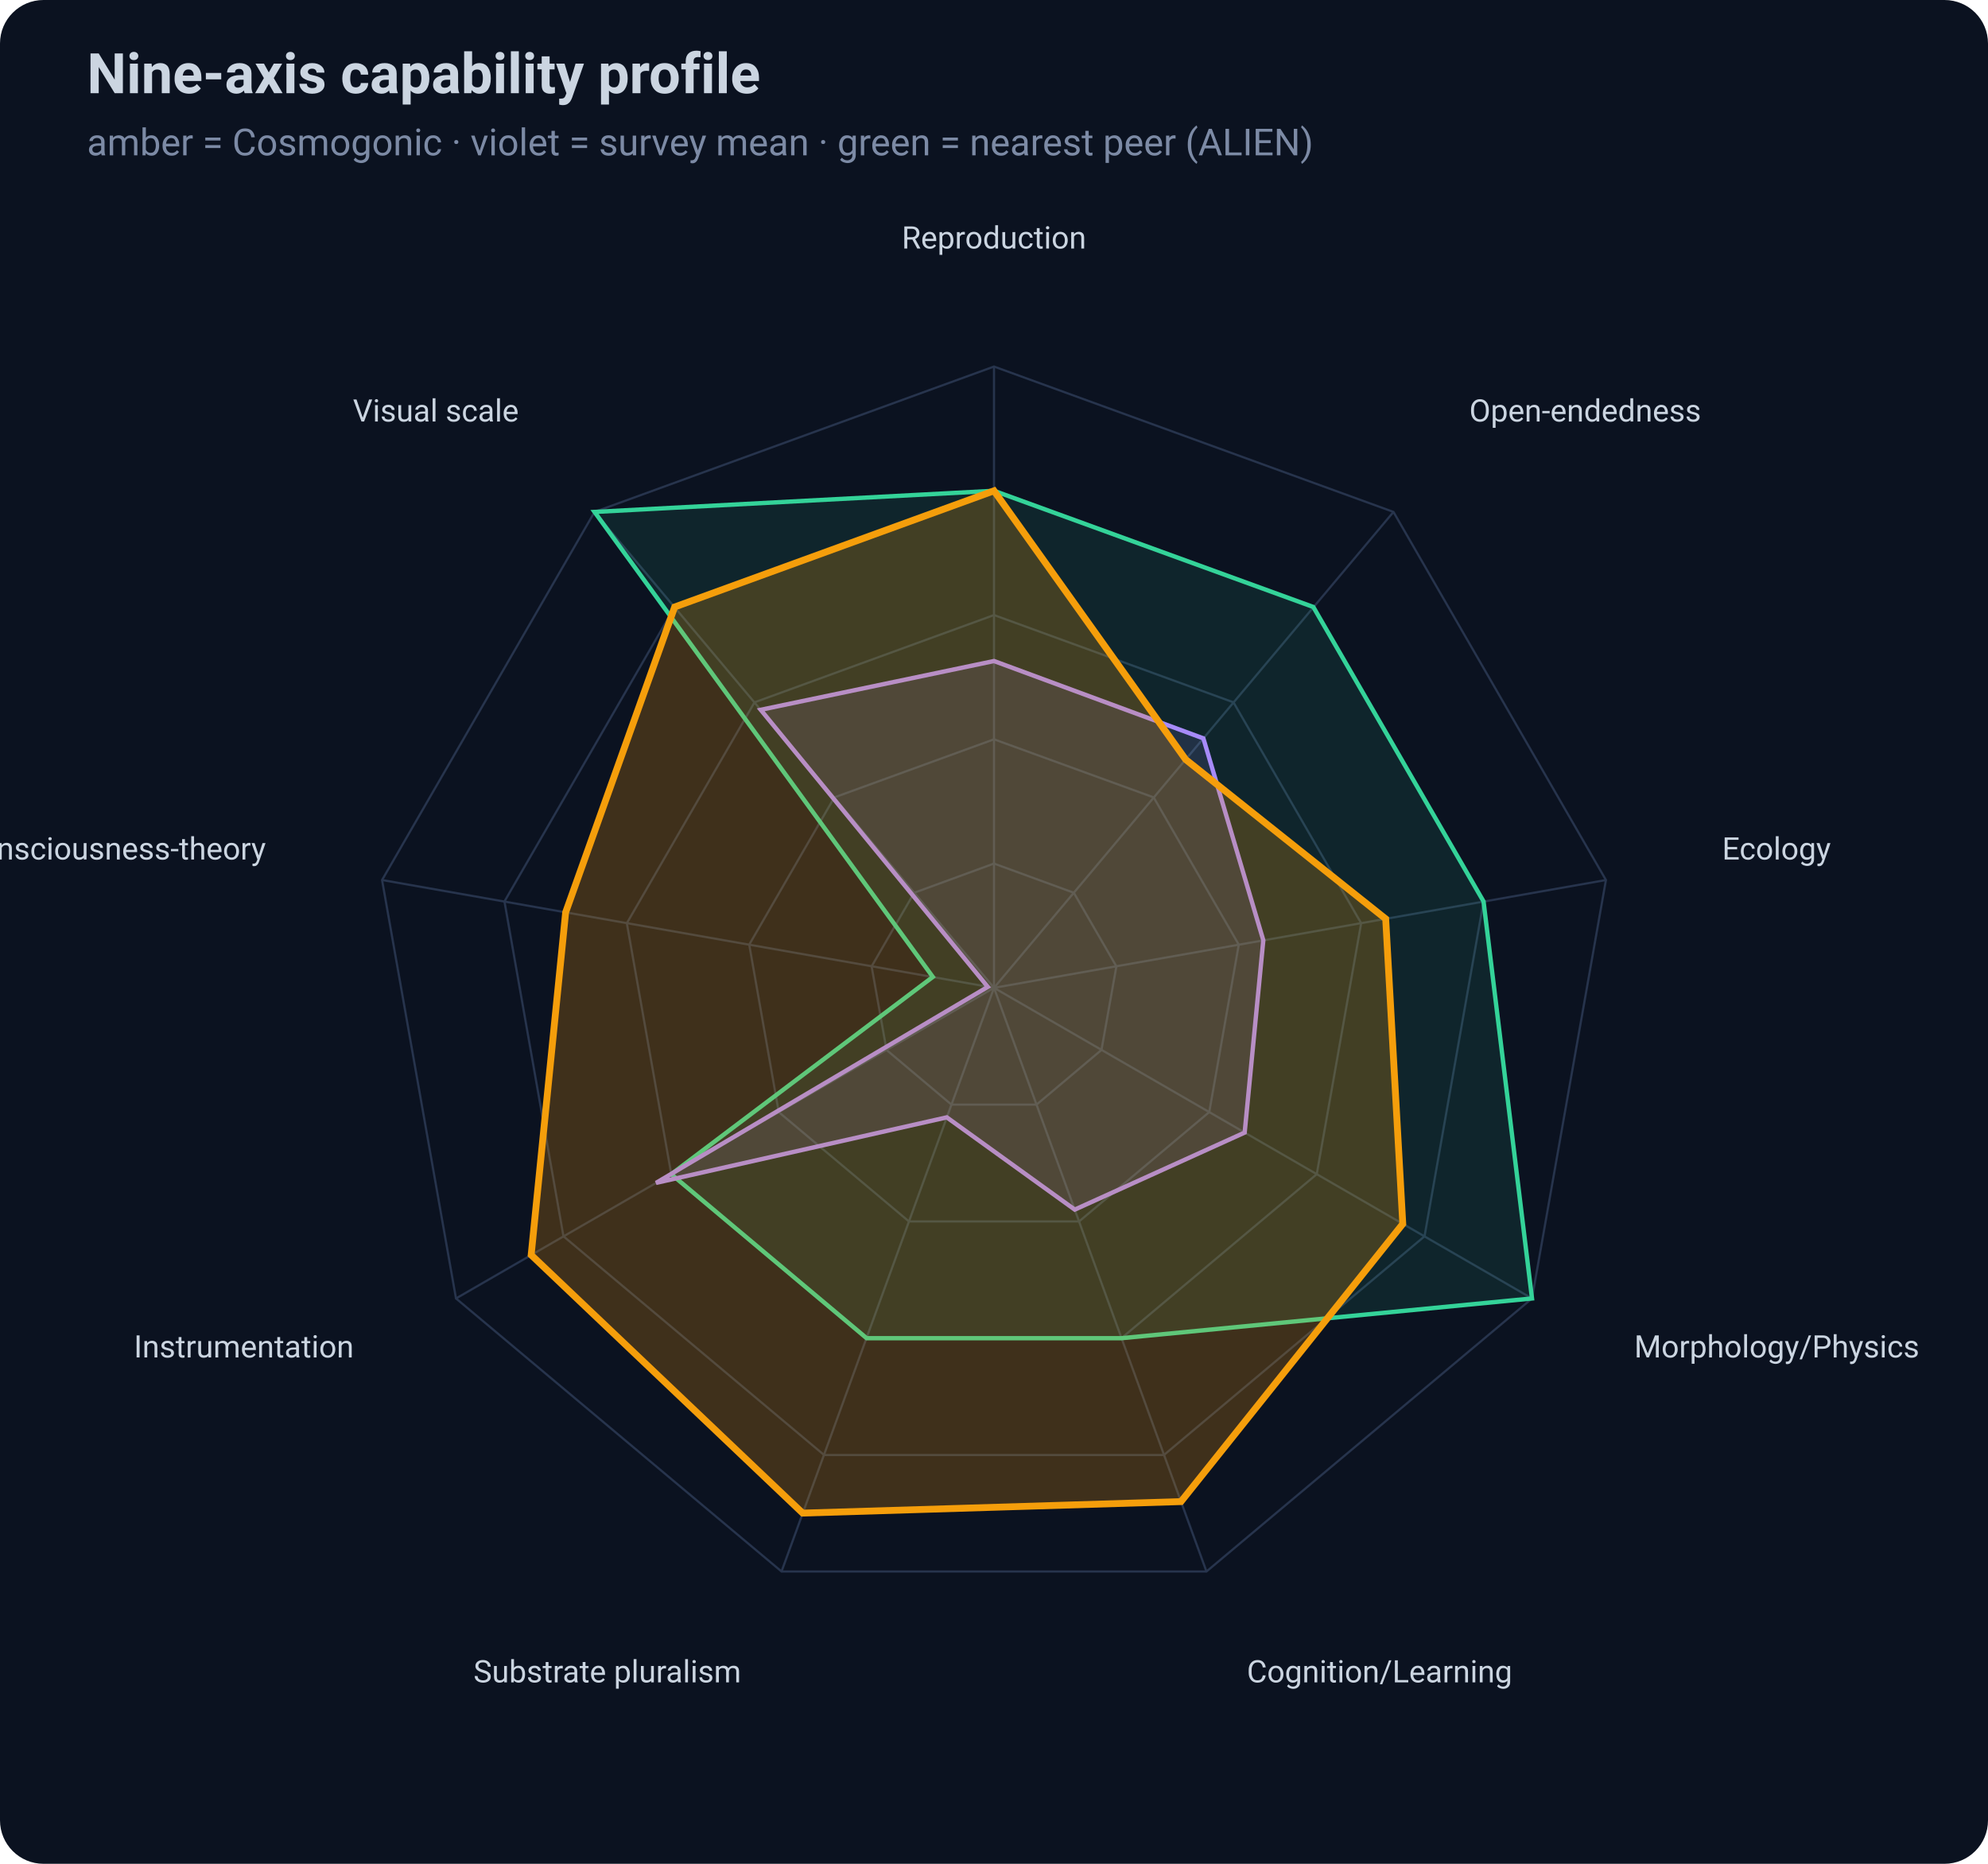
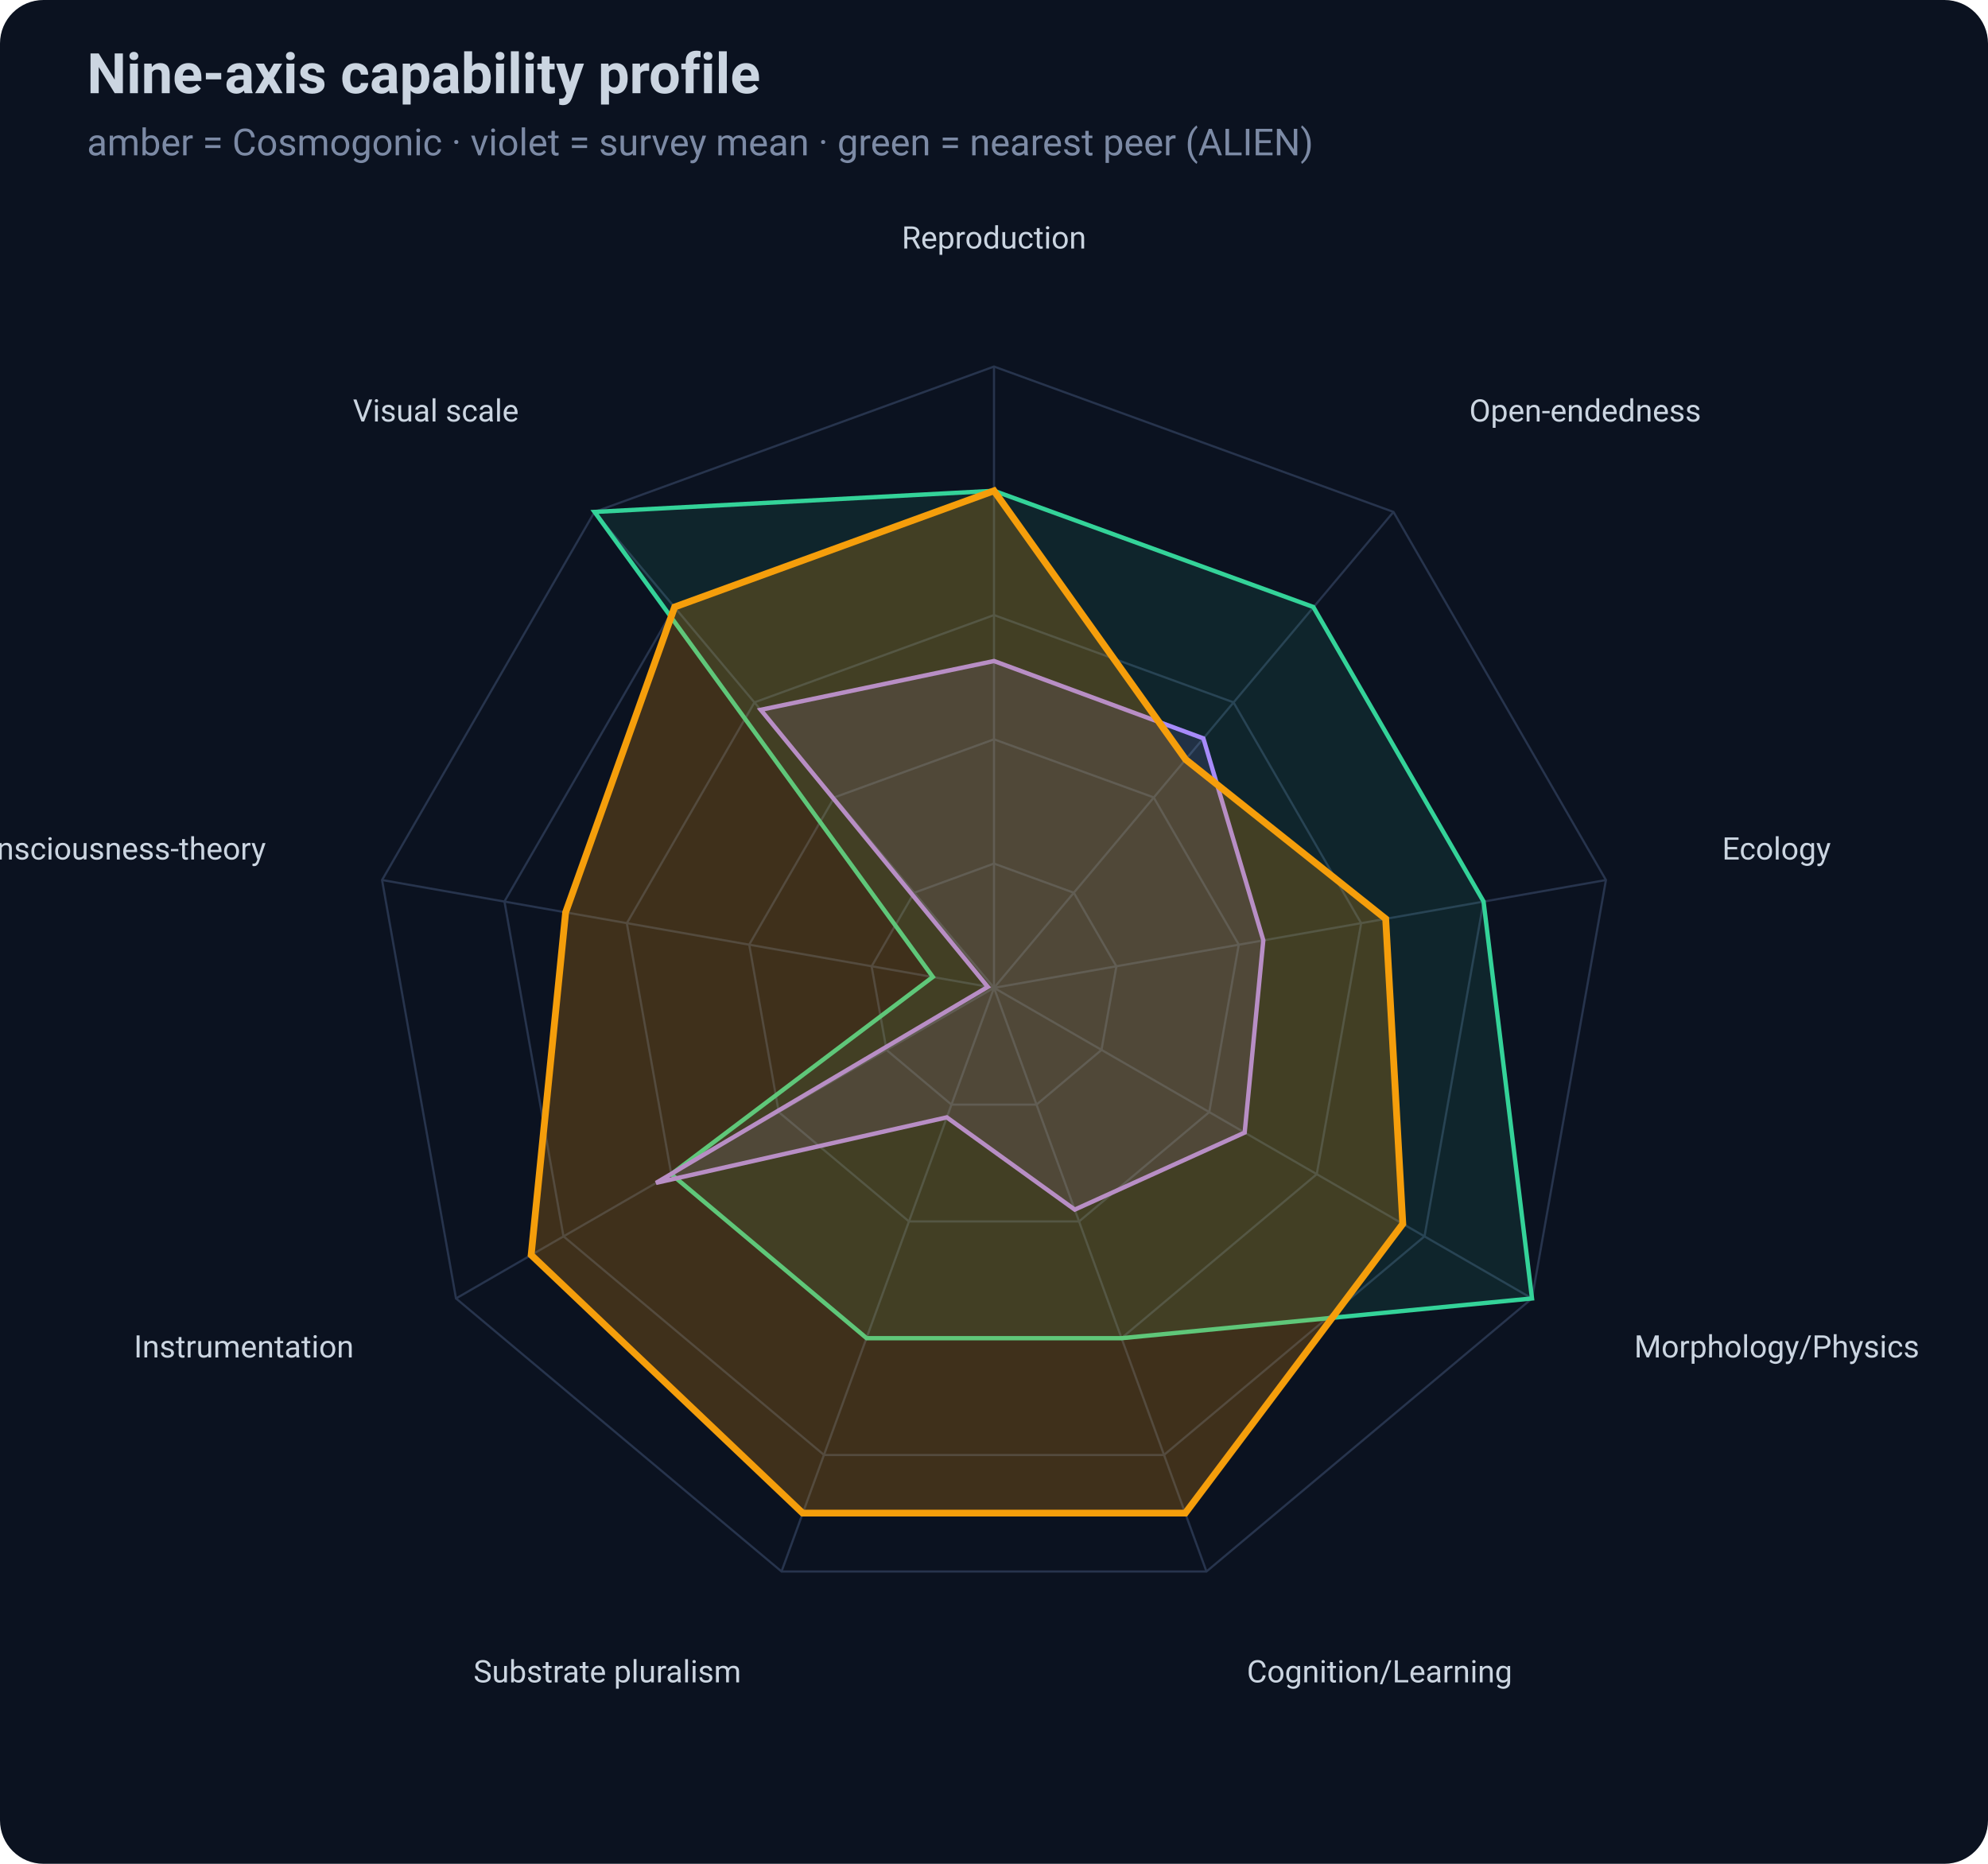
<svg xmlns="http://www.w3.org/2000/svg" viewBox="0 0 640 600" font-family="ui-sans-serif,system-ui,Segoe UI,Roboto,sans-serif" role="img" aria-label="Nine-axis capability radar">
  <rect width="640" height="600" rx="14" fill="#0b1220" />
  <text x="28" y="30" fill="#cbd5e1" font-size="18" font-weight="700">Nine-axis capability profile</text>
  <text x="28" y="50" fill="#7c8aa5" font-size="12">amber = Cosmogonic · violet = survey mean · green = nearest peer (ALIEN)</text>
  <polygon points="320,278 345.7,287.4 359.4,311.1 354.6,338 333.7,355.6 306.3,355.6 285.4,338 280.6,311.1 294.3,287.4" fill="none" stroke="#27344d" stroke-width="0.7" />
  <polygon points="320,238 371.4,256.7 398.8,304.1 389.3,358 347.4,393.2 292.6,393.2 250.7,358 241.2,304.1 268.6,256.7" fill="none" stroke="#27344d" stroke-width="0.7" />
  <polygon points="320,198 397.1,226.1 438.2,297.2 423.9,378 361,430.8 279,430.8 216.1,378 201.8,297.2 242.9,226.1" fill="none" stroke="#27344d" stroke-width="0.7" />
  <polygon points="320,158 422.8,195.4 477.6,290.2 458.6,398 374.7,468.4 265.3,468.4 181.4,398 162.4,290.2 217.2,195.4" fill="none" stroke="#27344d" stroke-width="0.7" />
  <polygon points="320,118 448.6,164.8 517,283.3 493.2,418 388.4,505.9 251.6,505.9 146.8,418 123,283.3 191.4,164.8" fill="none" stroke="#27344d" stroke-width="0.7" />
  <line x1="320" y1="318" x2="320" y2="118" stroke="#27344d" stroke-width="0.7" />
  <text x="320" y="80" fill="#cbd5e1" font-size="10" text-anchor="middle">Reproduction</text>
  <line x1="320" y1="318" x2="448.6" y2="164.8" stroke="#27344d" stroke-width="0.7" />
  <text x="473" y="135.7" fill="#cbd5e1" font-size="10" text-anchor="start">Open-endedness</text>
  <line x1="320" y1="318" x2="517" y2="283.3" stroke="#27344d" stroke-width="0.7" />
  <text x="554.4" y="276.7" fill="#cbd5e1" font-size="10" text-anchor="start">Ecology</text>
  <line x1="320" y1="318" x2="493.2" y2="418" stroke="#27344d" stroke-width="0.7" />
  <text x="526.1" y="437" fill="#cbd5e1" font-size="10" text-anchor="start">Morphology/Physics</text>
  <line x1="320" y1="318" x2="388.4" y2="505.9" stroke="#27344d" stroke-width="0.7" />
  <text x="401.4" y="541.6" fill="#cbd5e1" font-size="10" text-anchor="start">Cognition/Learning</text>
  <line x1="320" y1="318" x2="251.6" y2="505.9" stroke="#27344d" stroke-width="0.7" />
  <text x="238.6" y="541.6" fill="#cbd5e1" font-size="10" text-anchor="end">Substrate pluralism</text>
  <line x1="320" y1="318" x2="146.8" y2="418" stroke="#27344d" stroke-width="0.7" />
  <text x="113.9" y="437" fill="#cbd5e1" font-size="10" text-anchor="end">Instrumentation</text>
  <line x1="320" y1="318" x2="123" y2="283.3" stroke="#27344d" stroke-width="0.7" />
  <text x="85.6" y="276.7" fill="#cbd5e1" font-size="10" text-anchor="end">Consciousness-theory</text>
  <line x1="320" y1="318" x2="191.4" y2="164.8" stroke="#27344d" stroke-width="0.7" />
  <text x="167" y="135.7" fill="#cbd5e1" font-size="10" text-anchor="end">Visual scale</text>
  <polygon points="320,158 422.8,195.4 477.6,290.2 493.2,418 361,430.8 279,430.8 216.1,378 300.3,314.5 191.4,164.8" fill="#34d399" fill-opacity="0.10" stroke="#34d399" stroke-width="1.4" />
  <polygon points="320,212.8 387.4,237.7 406.7,302.7 400.7,364.6 346,389.4 304.8,359.7 211.2,380.8 318,317.7 244.9,228.5" fill="#a78bfa" fill-opacity="0.12" stroke="#a78bfa" stroke-width="1.4" />
-   <polygon points="320,158 381.7,244.5 446.1,295.8 451.6,394 380.2,483.4 258.4,487.1 171,404 182.1,293.7 217.2,195.4" fill="#f59e0b" fill-opacity="0.22" stroke="#f59e0b" stroke-width="2.2" />
+   <polygon points="320,158 381.7,244.5 446.1,295.8 451.6,394 381.6,487.1 258.4,487.1 171,404 182.1,293.7 217.2,195.4" fill="#f59e0b" fill-opacity="0.22" stroke="#f59e0b" stroke-width="2.2" />
</svg>
